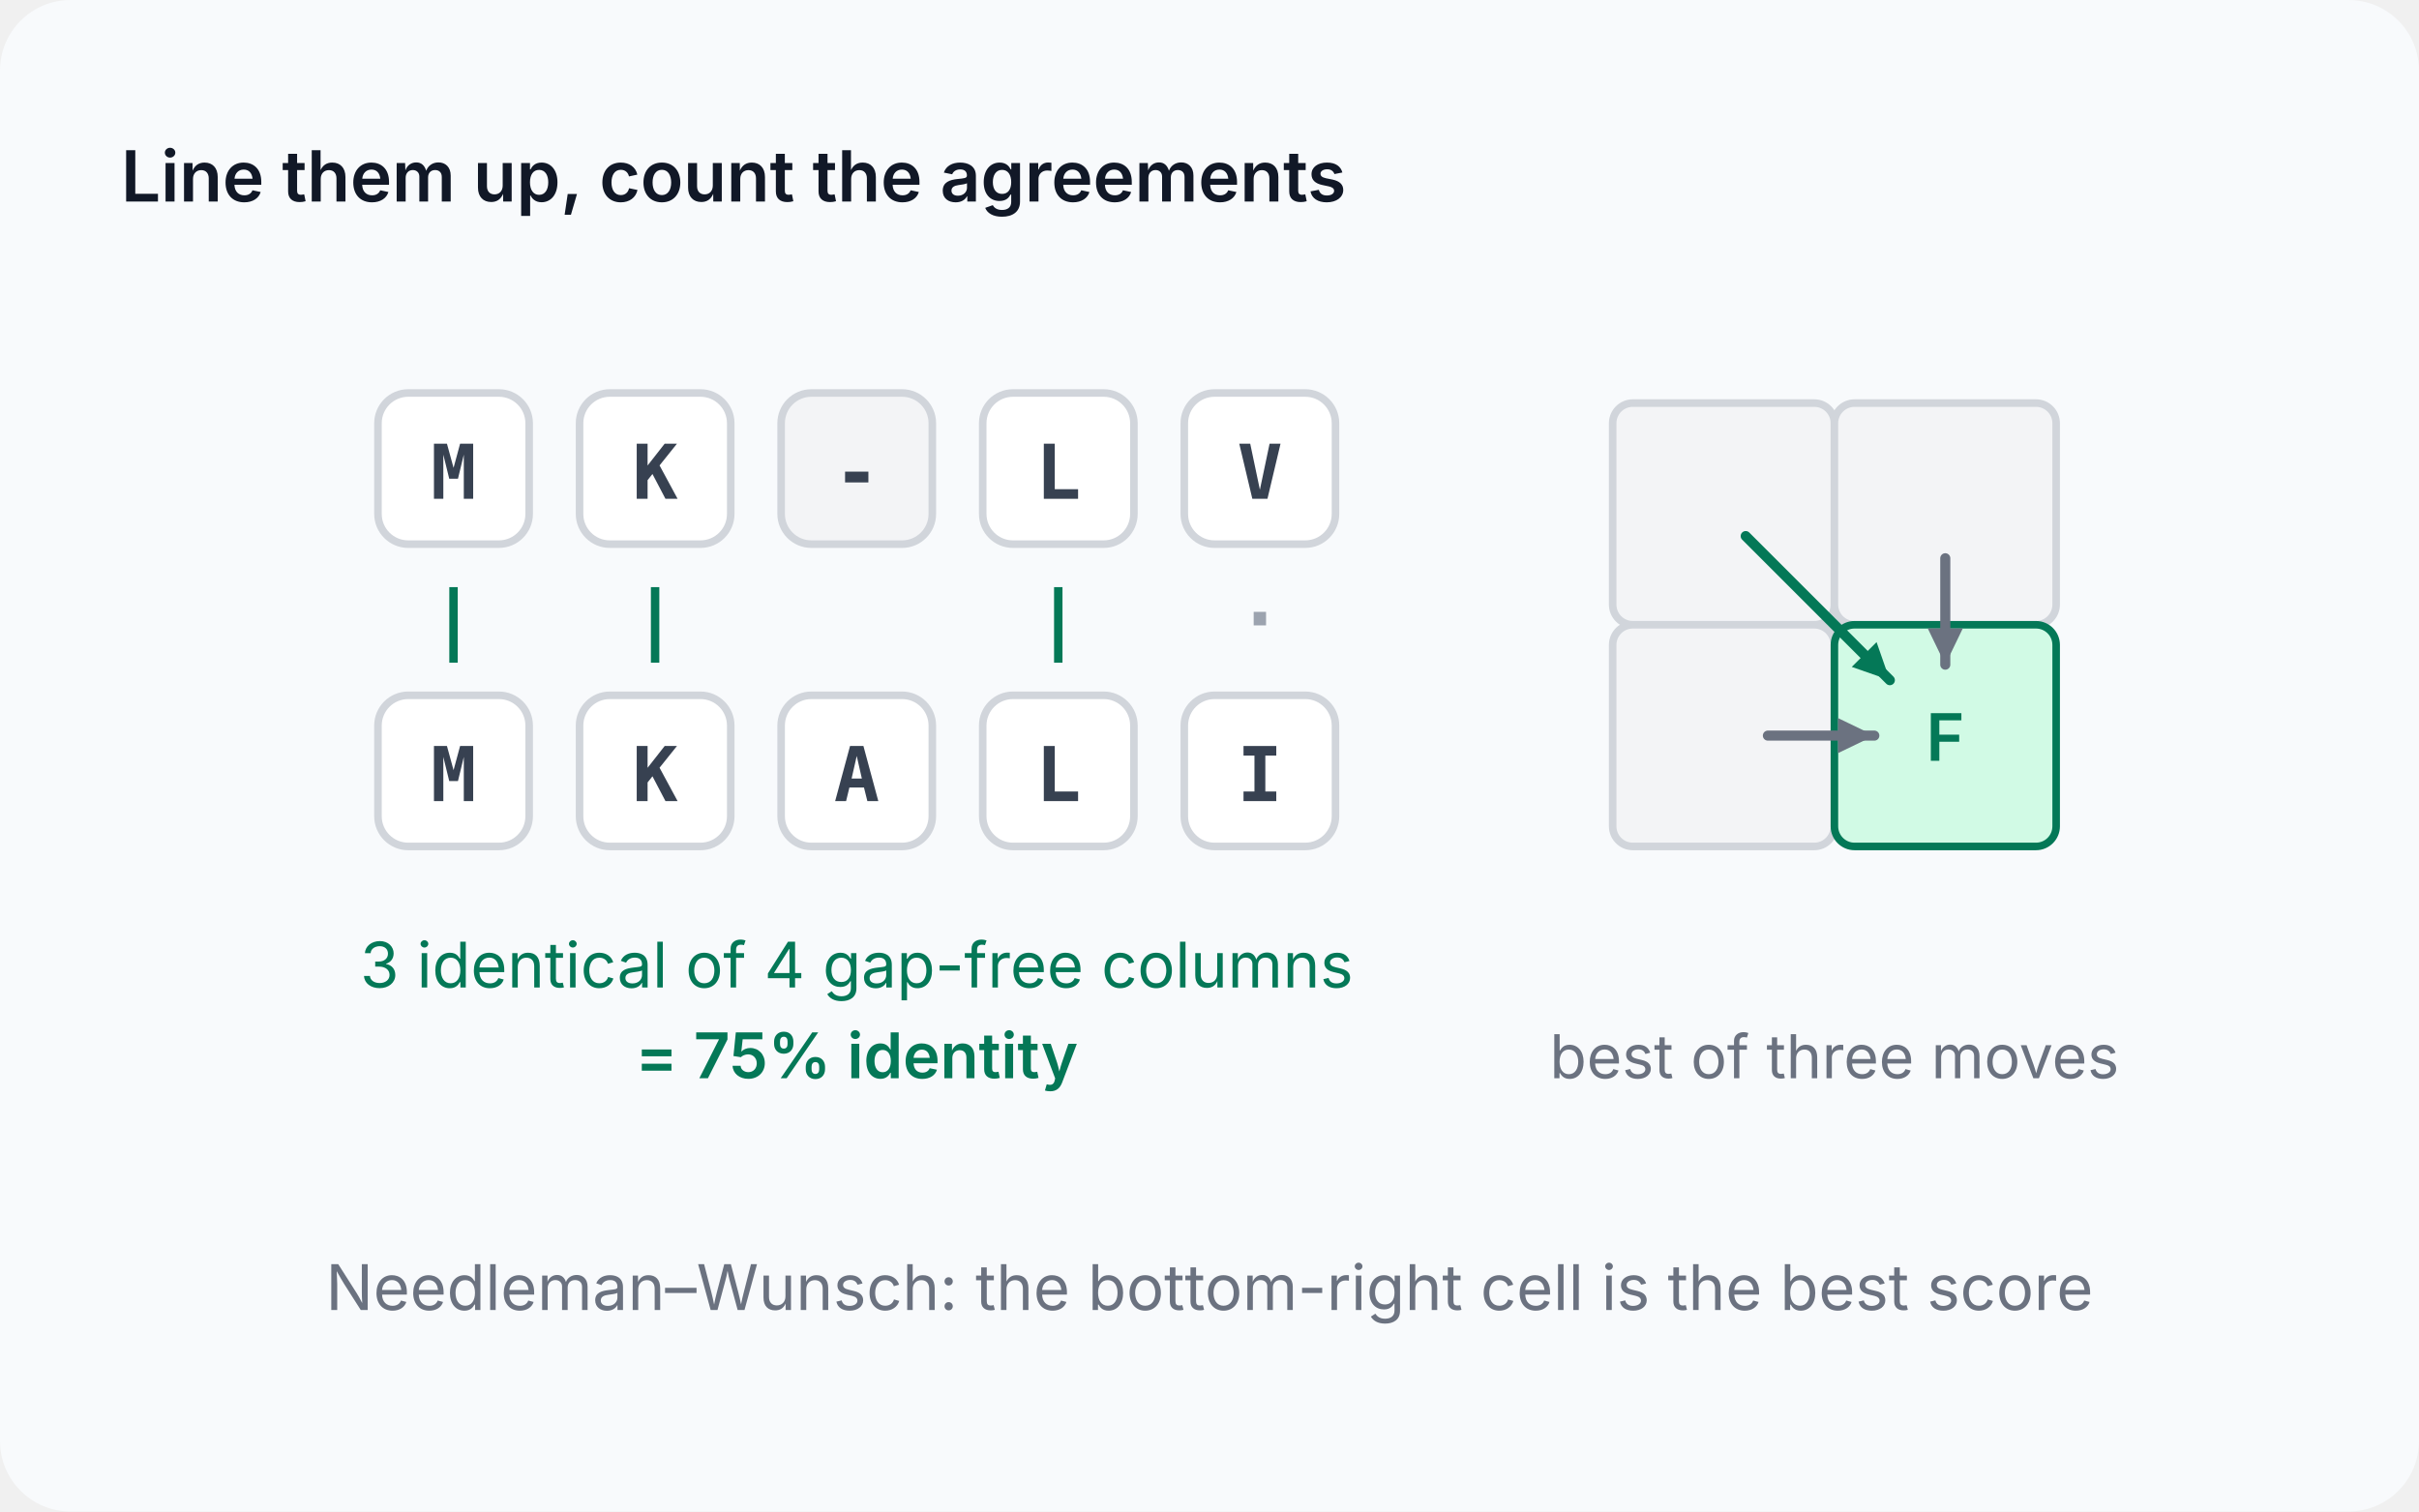
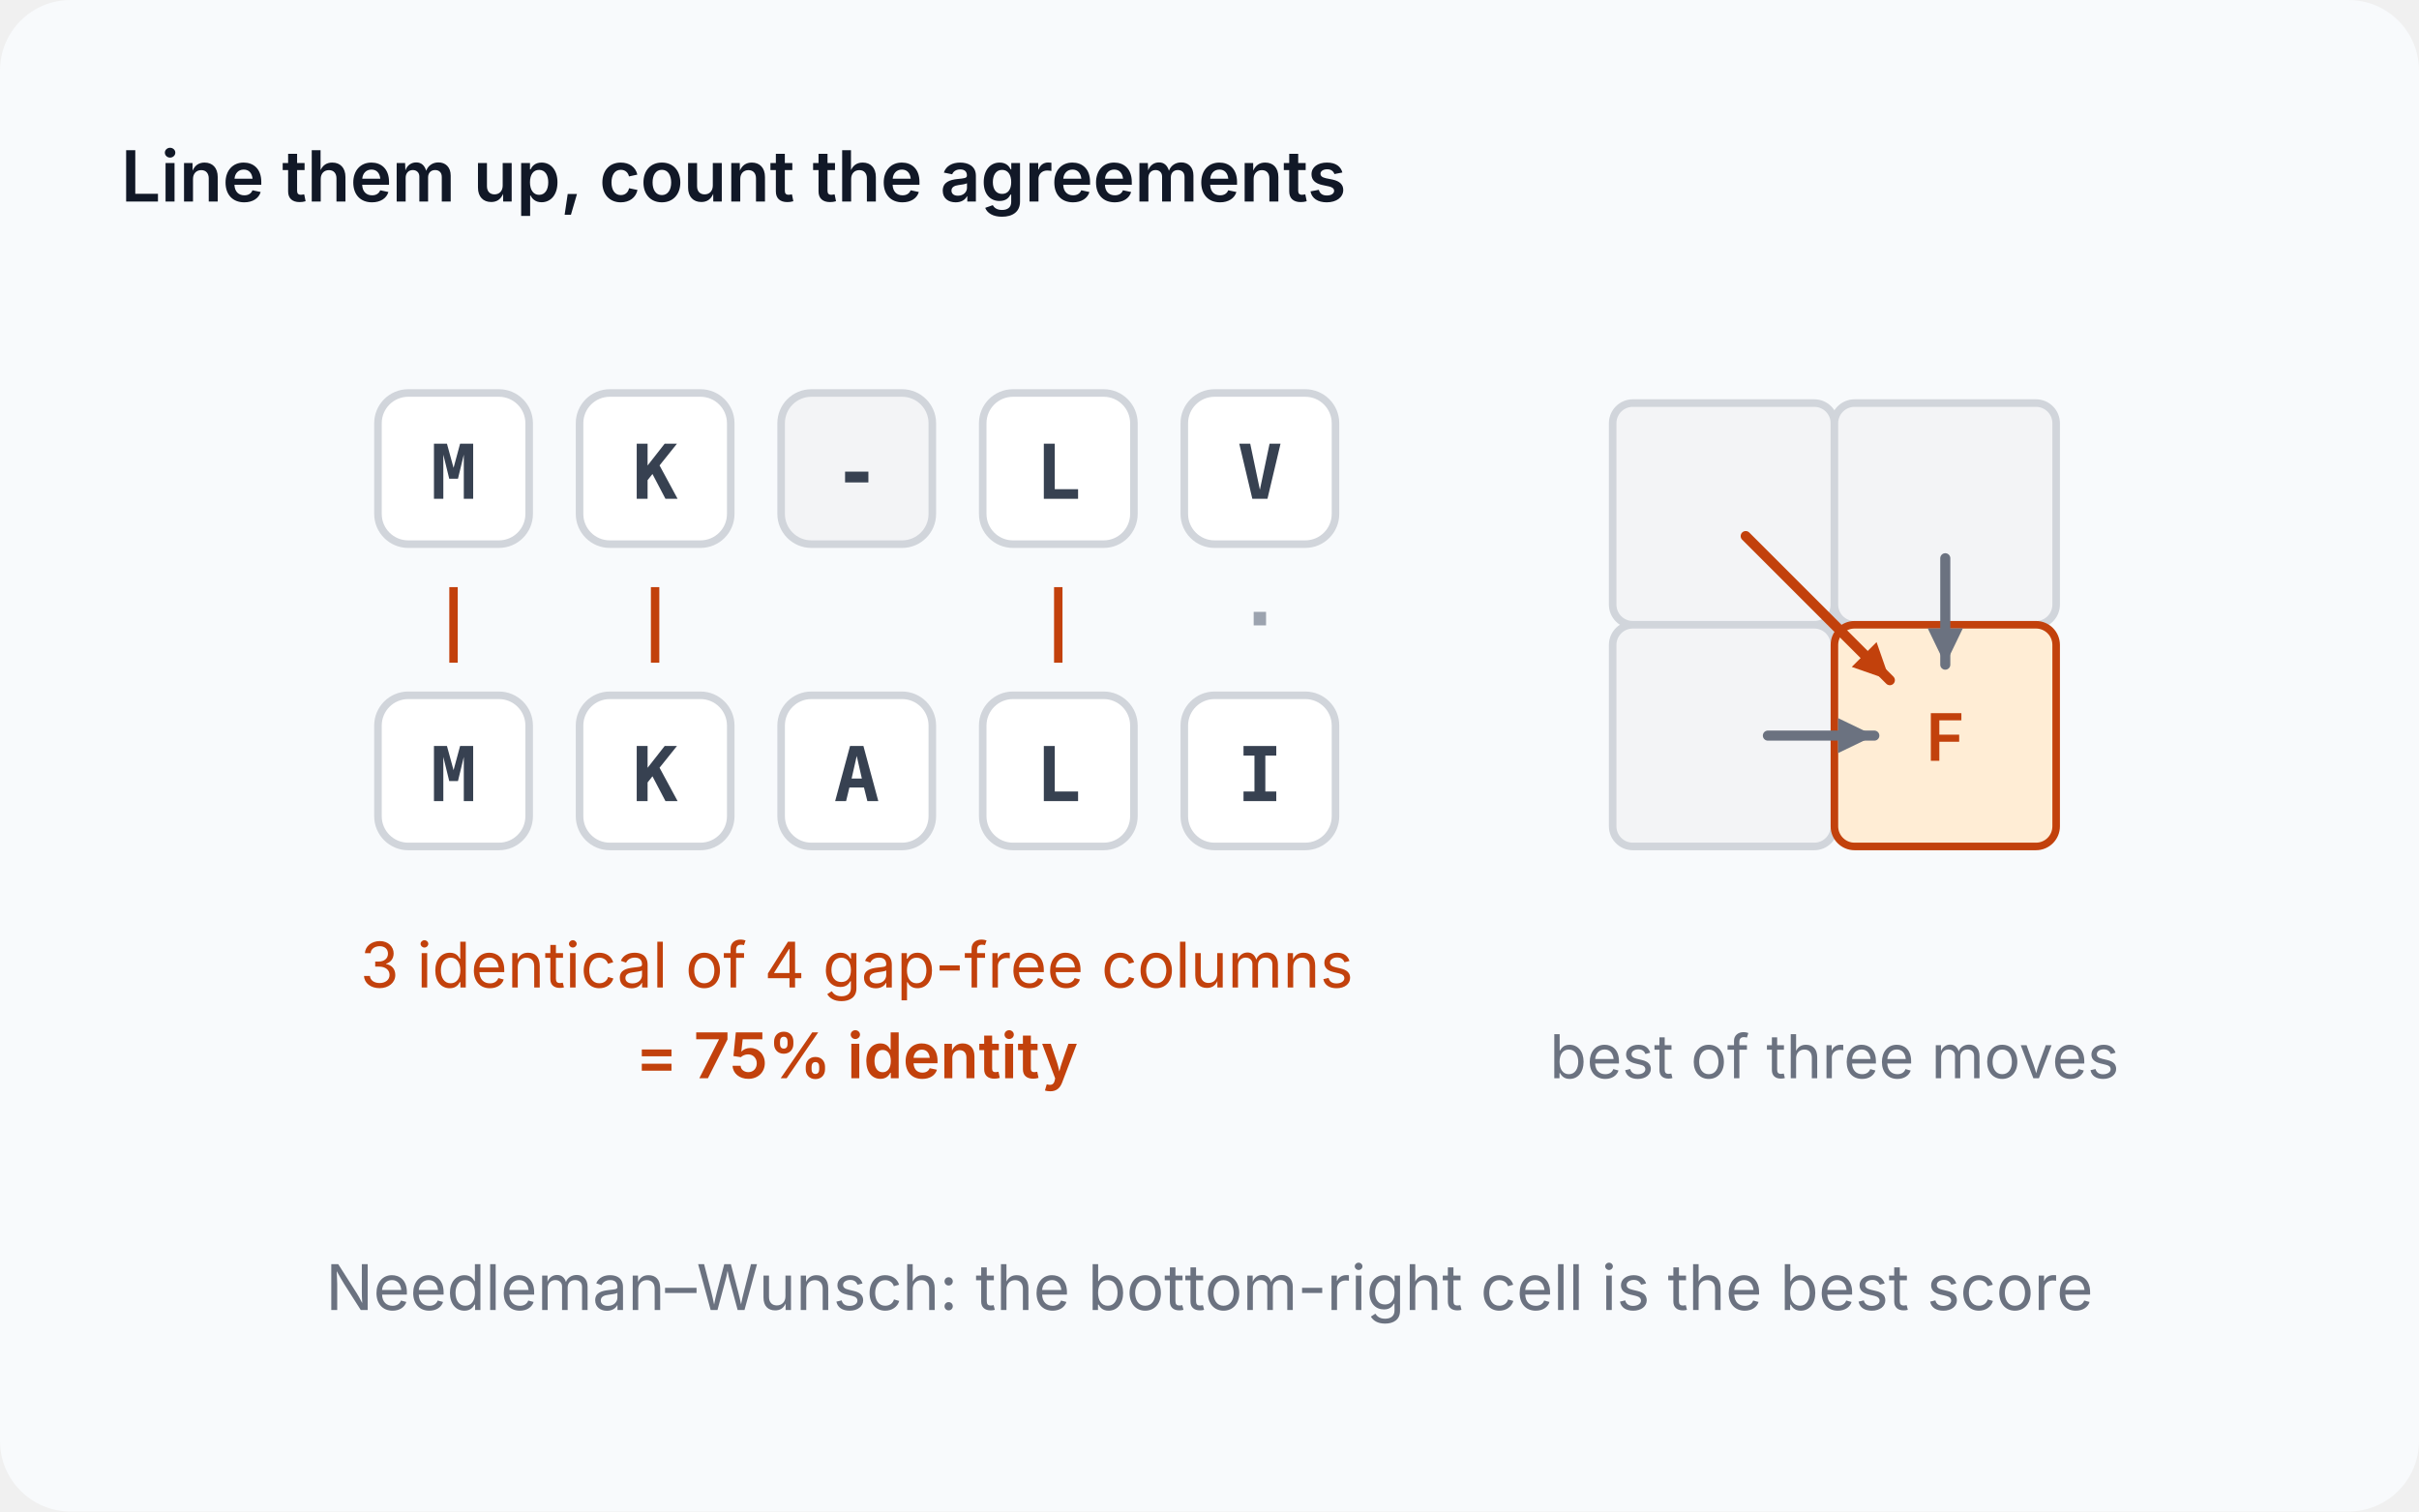
<svg xmlns="http://www.w3.org/2000/svg" viewBox="0 0 480 300" width="480" height="300" role="img">
  <rect x="0" y="0" width="480" height="300" rx="14" fill="#f8fafc" stroke="none" stroke-width="1.5" />
  <text x="24" y="40" font-size="14" fill="#111827" font-family="ui-sans-serif,system-ui,-apple-system,Segoe UI,sans-serif" text-anchor="start" font-weight="600">Line them up, count the agreements</text>
  <rect x="75" y="78" width="30" height="30" rx="6" fill="#fff" stroke="#d1d5db" stroke-width="1.5" />
  <text x="90" y="99" font-size="15" fill="#374151" font-family="ui-monospace,SFMono-Regular,Menlo,monospace" text-anchor="middle" font-weight="600">M</text>
  <rect x="75" y="138" width="30" height="30" rx="6" fill="#fff" stroke="#d1d5db" stroke-width="1.5" />
  <text x="90" y="159" font-size="15" fill="#374151" font-family="ui-monospace,SFMono-Regular,Menlo,monospace" text-anchor="middle" font-weight="600">M</text>
-   <text x="90" y="128" font-size="15" fill="#047857" font-family="ui-monospace,SFMono-Regular,Menlo,monospace" text-anchor="middle" font-weight="600">|</text>
+   <text x="90" y="128" font-size="15" fill="#c2410c" font-family="ui-monospace,SFMono-Regular,Menlo,monospace" text-anchor="middle" font-weight="600">|</text>
  <rect x="115" y="78" width="30" height="30" rx="6" fill="#fff" stroke="#d1d5db" stroke-width="1.5" />
  <text x="130" y="99" font-size="15" fill="#374151" font-family="ui-monospace,SFMono-Regular,Menlo,monospace" text-anchor="middle" font-weight="600">K</text>
  <rect x="115" y="138" width="30" height="30" rx="6" fill="#fff" stroke="#d1d5db" stroke-width="1.5" />
  <text x="130" y="159" font-size="15" fill="#374151" font-family="ui-monospace,SFMono-Regular,Menlo,monospace" text-anchor="middle" font-weight="600">K</text>
-   <text x="130" y="128" font-size="15" fill="#047857" font-family="ui-monospace,SFMono-Regular,Menlo,monospace" text-anchor="middle" font-weight="600">|</text>
+   <text x="130" y="128" font-size="15" fill="#c2410c" font-family="ui-monospace,SFMono-Regular,Menlo,monospace" text-anchor="middle" font-weight="600">|</text>
  <rect x="155" y="78" width="30" height="30" rx="6" fill="#f3f4f6" stroke="#d1d5db" stroke-width="1.5" />
  <text x="170" y="99" font-size="15" fill="#374151" font-family="ui-monospace,SFMono-Regular,Menlo,monospace" text-anchor="middle" font-weight="600">-</text>
  <rect x="155" y="138" width="30" height="30" rx="6" fill="#fff" stroke="#d1d5db" stroke-width="1.5" />
  <text x="170" y="159" font-size="15" fill="#374151" font-family="ui-monospace,SFMono-Regular,Menlo,monospace" text-anchor="middle" font-weight="600">A</text>
  <text x="170" y="128" font-size="15" fill="#9ca3af" font-family="ui-monospace,SFMono-Regular,Menlo,monospace" text-anchor="middle" font-weight="600"> </text>
  <rect x="195" y="78" width="30" height="30" rx="6" fill="#fff" stroke="#d1d5db" stroke-width="1.5" />
  <text x="210" y="99" font-size="15" fill="#374151" font-family="ui-monospace,SFMono-Regular,Menlo,monospace" text-anchor="middle" font-weight="600">L</text>
  <rect x="195" y="138" width="30" height="30" rx="6" fill="#fff" stroke="#d1d5db" stroke-width="1.5" />
  <text x="210" y="159" font-size="15" fill="#374151" font-family="ui-monospace,SFMono-Regular,Menlo,monospace" text-anchor="middle" font-weight="600">L</text>
-   <text x="210" y="128" font-size="15" fill="#047857" font-family="ui-monospace,SFMono-Regular,Menlo,monospace" text-anchor="middle" font-weight="600">|</text>
+   <text x="210" y="128" font-size="15" fill="#c2410c" font-family="ui-monospace,SFMono-Regular,Menlo,monospace" text-anchor="middle" font-weight="600">|</text>
  <rect x="235" y="78" width="30" height="30" rx="6" fill="#fff" stroke="#d1d5db" stroke-width="1.5" />
  <text x="250" y="99" font-size="15" fill="#374151" font-family="ui-monospace,SFMono-Regular,Menlo,monospace" text-anchor="middle" font-weight="600">V</text>
  <rect x="235" y="138" width="30" height="30" rx="6" fill="#fff" stroke="#d1d5db" stroke-width="1.5" />
  <text x="250" y="159" font-size="15" fill="#374151" font-family="ui-monospace,SFMono-Regular,Menlo,monospace" text-anchor="middle" font-weight="600">I</text>
  <text x="250" y="128" font-size="15" fill="#9ca3af" font-family="ui-monospace,SFMono-Regular,Menlo,monospace" text-anchor="middle" font-weight="600">·</text>
-   <text x="170" y="196" font-size="12.5" fill="#047857" font-family="ui-sans-serif,system-ui,-apple-system,Segoe UI,sans-serif" text-anchor="middle" font-weight="normal">3 identical of 4 gap-free columns</text>
-   <text x="170" y="214" font-size="12.5" fill="#047857" font-family="ui-sans-serif,system-ui,-apple-system,Segoe UI,sans-serif" text-anchor="middle" font-weight="600">= 75% identity</text>
+   <text x="170" y="196" font-size="12.5" fill="#c2410c" font-family="ui-sans-serif,system-ui,-apple-system,Segoe UI,sans-serif" text-anchor="middle" font-weight="normal">3 identical of 4 gap-free columns</text>
+   <text x="170" y="214" font-size="12.5" fill="#c2410c" font-family="ui-sans-serif,system-ui,-apple-system,Segoe UI,sans-serif" text-anchor="middle" font-weight="600">= 75% identity</text>
  <rect x="320" y="80" width="44" height="44" rx="4" fill="#f3f4f6" stroke="#d1d5db" stroke-width="1.5" />
  <rect x="364" y="80" width="44" height="44" rx="4" fill="#f3f4f6" stroke="#d1d5db" stroke-width="1.5" />
  <rect x="320" y="124" width="44" height="44" rx="4" fill="#f3f4f6" stroke="#d1d5db" stroke-width="1.5" />
-   <rect x="364" y="124" width="44" height="44" rx="4" fill="#d1fae5" stroke="#047857" stroke-width="1.5" />
-   <text x="386" y="151" font-size="13" fill="#047857" font-family="ui-sans-serif,system-ui,-apple-system,Segoe UI,sans-serif" text-anchor="middle" font-weight="600">F</text>
-   <line x1="346.4" y1="106.4" x2="375" y2="135" stroke="#047857" stroke-width="2" stroke-linecap="round" />
-   <path d="M375,135 L367.446,132.367 L372.367,127.446 Z" fill="#047857" />
+   <rect x="364" y="124" width="44" height="44" rx="4" fill="#ffedd5" stroke="#c2410c" stroke-width="1.5" />
+   <text x="386" y="151" font-size="13" fill="#c2410c" font-family="ui-sans-serif,system-ui,-apple-system,Segoe UI,sans-serif" text-anchor="middle" font-weight="600">F</text>
+   <line x1="346.4" y1="106.4" x2="375" y2="135" stroke="#c2410c" stroke-width="2" stroke-linecap="round" />
+   <path d="M375,135 L367.446,132.367 L372.367,127.446 Z" fill="#c2410c" />
  <line x1="386" y1="110.8" x2="386" y2="131.92" stroke="#6b7280" stroke-width="2" stroke-linecap="round" />
  <path d="M386,131.92 L382.52,124.716 L389.48,124.716 Z" fill="#6b7280" />
  <line x1="350.8" y1="146" x2="371.92" y2="146" stroke="#6b7280" stroke-width="2" stroke-linecap="round" />
  <path d="M371.92,146 L364.716,149.48 L364.716,142.52 Z" fill="#6b7280" />
  <text x="364" y="214" font-size="12" fill="#6b7280" font-family="ui-sans-serif,system-ui,-apple-system,Segoe UI,sans-serif" text-anchor="middle" font-weight="normal">best of three moves</text>
  <text x="240" y="260" font-size="12.5" fill="#6b7280" font-family="ui-sans-serif,system-ui,-apple-system,Segoe UI,sans-serif" text-anchor="middle" font-weight="normal">Needleman–Wunsch: the bottom-right cell is the best score</text>
</svg>
